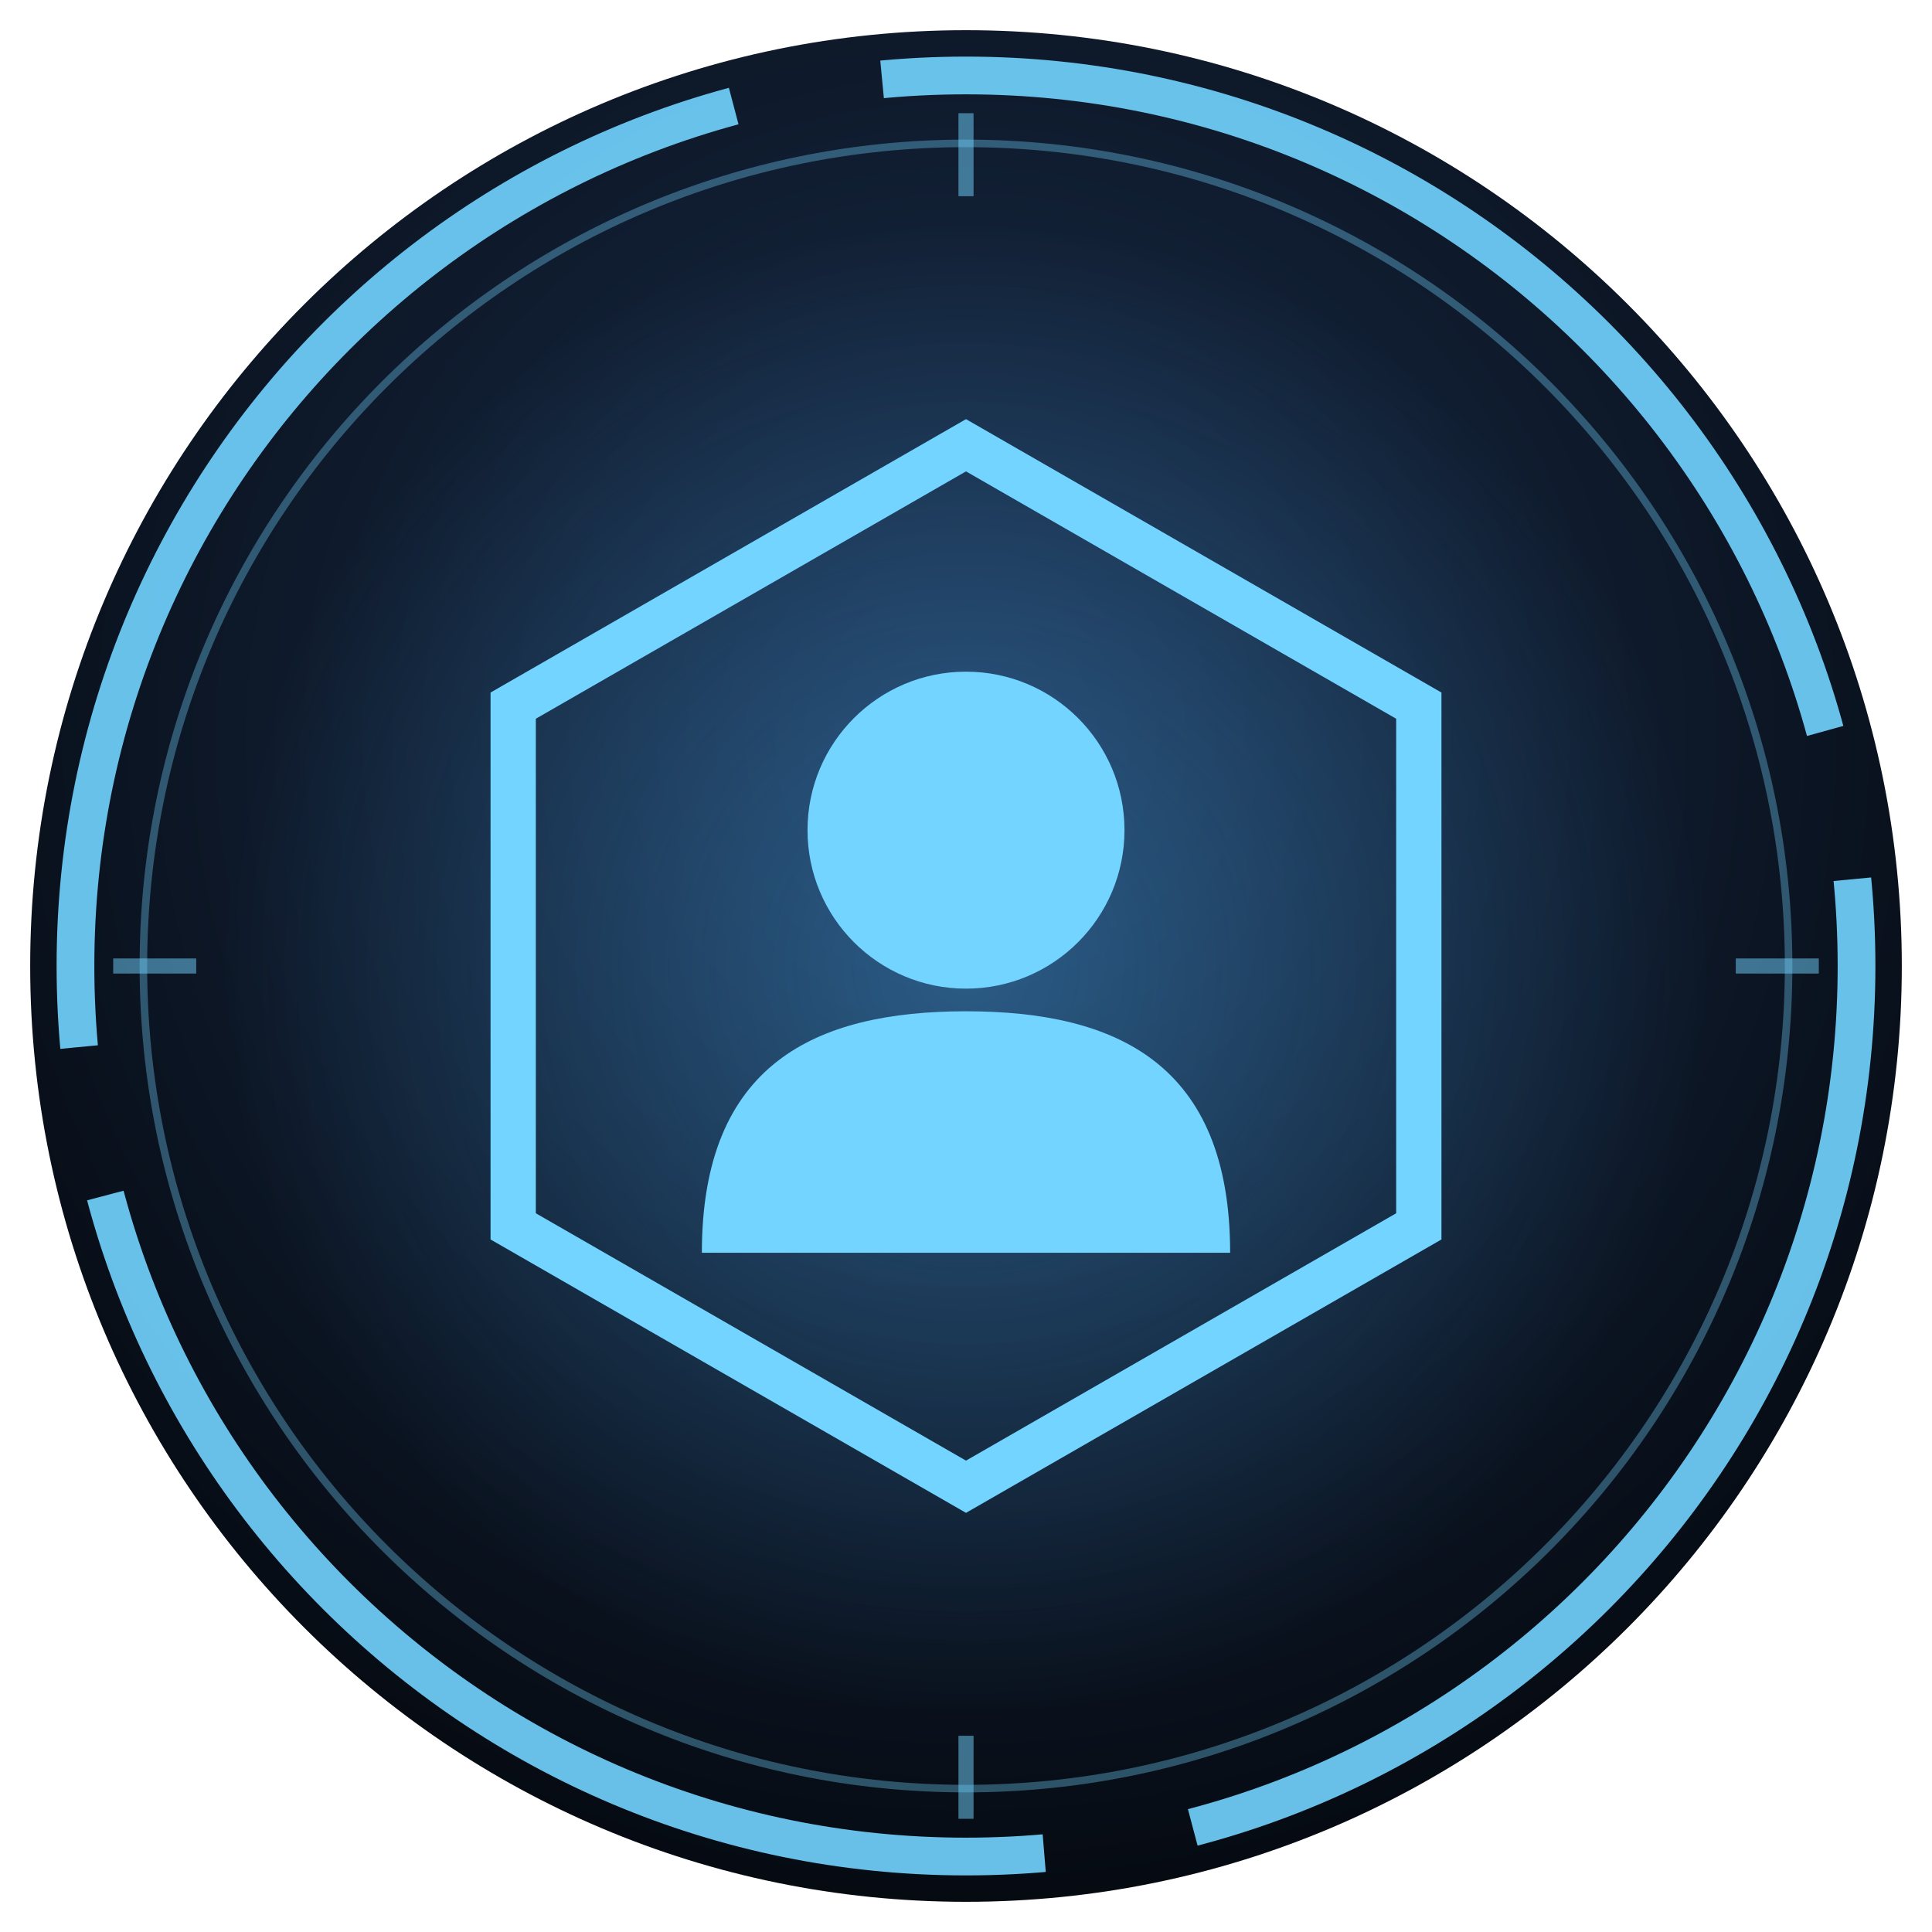
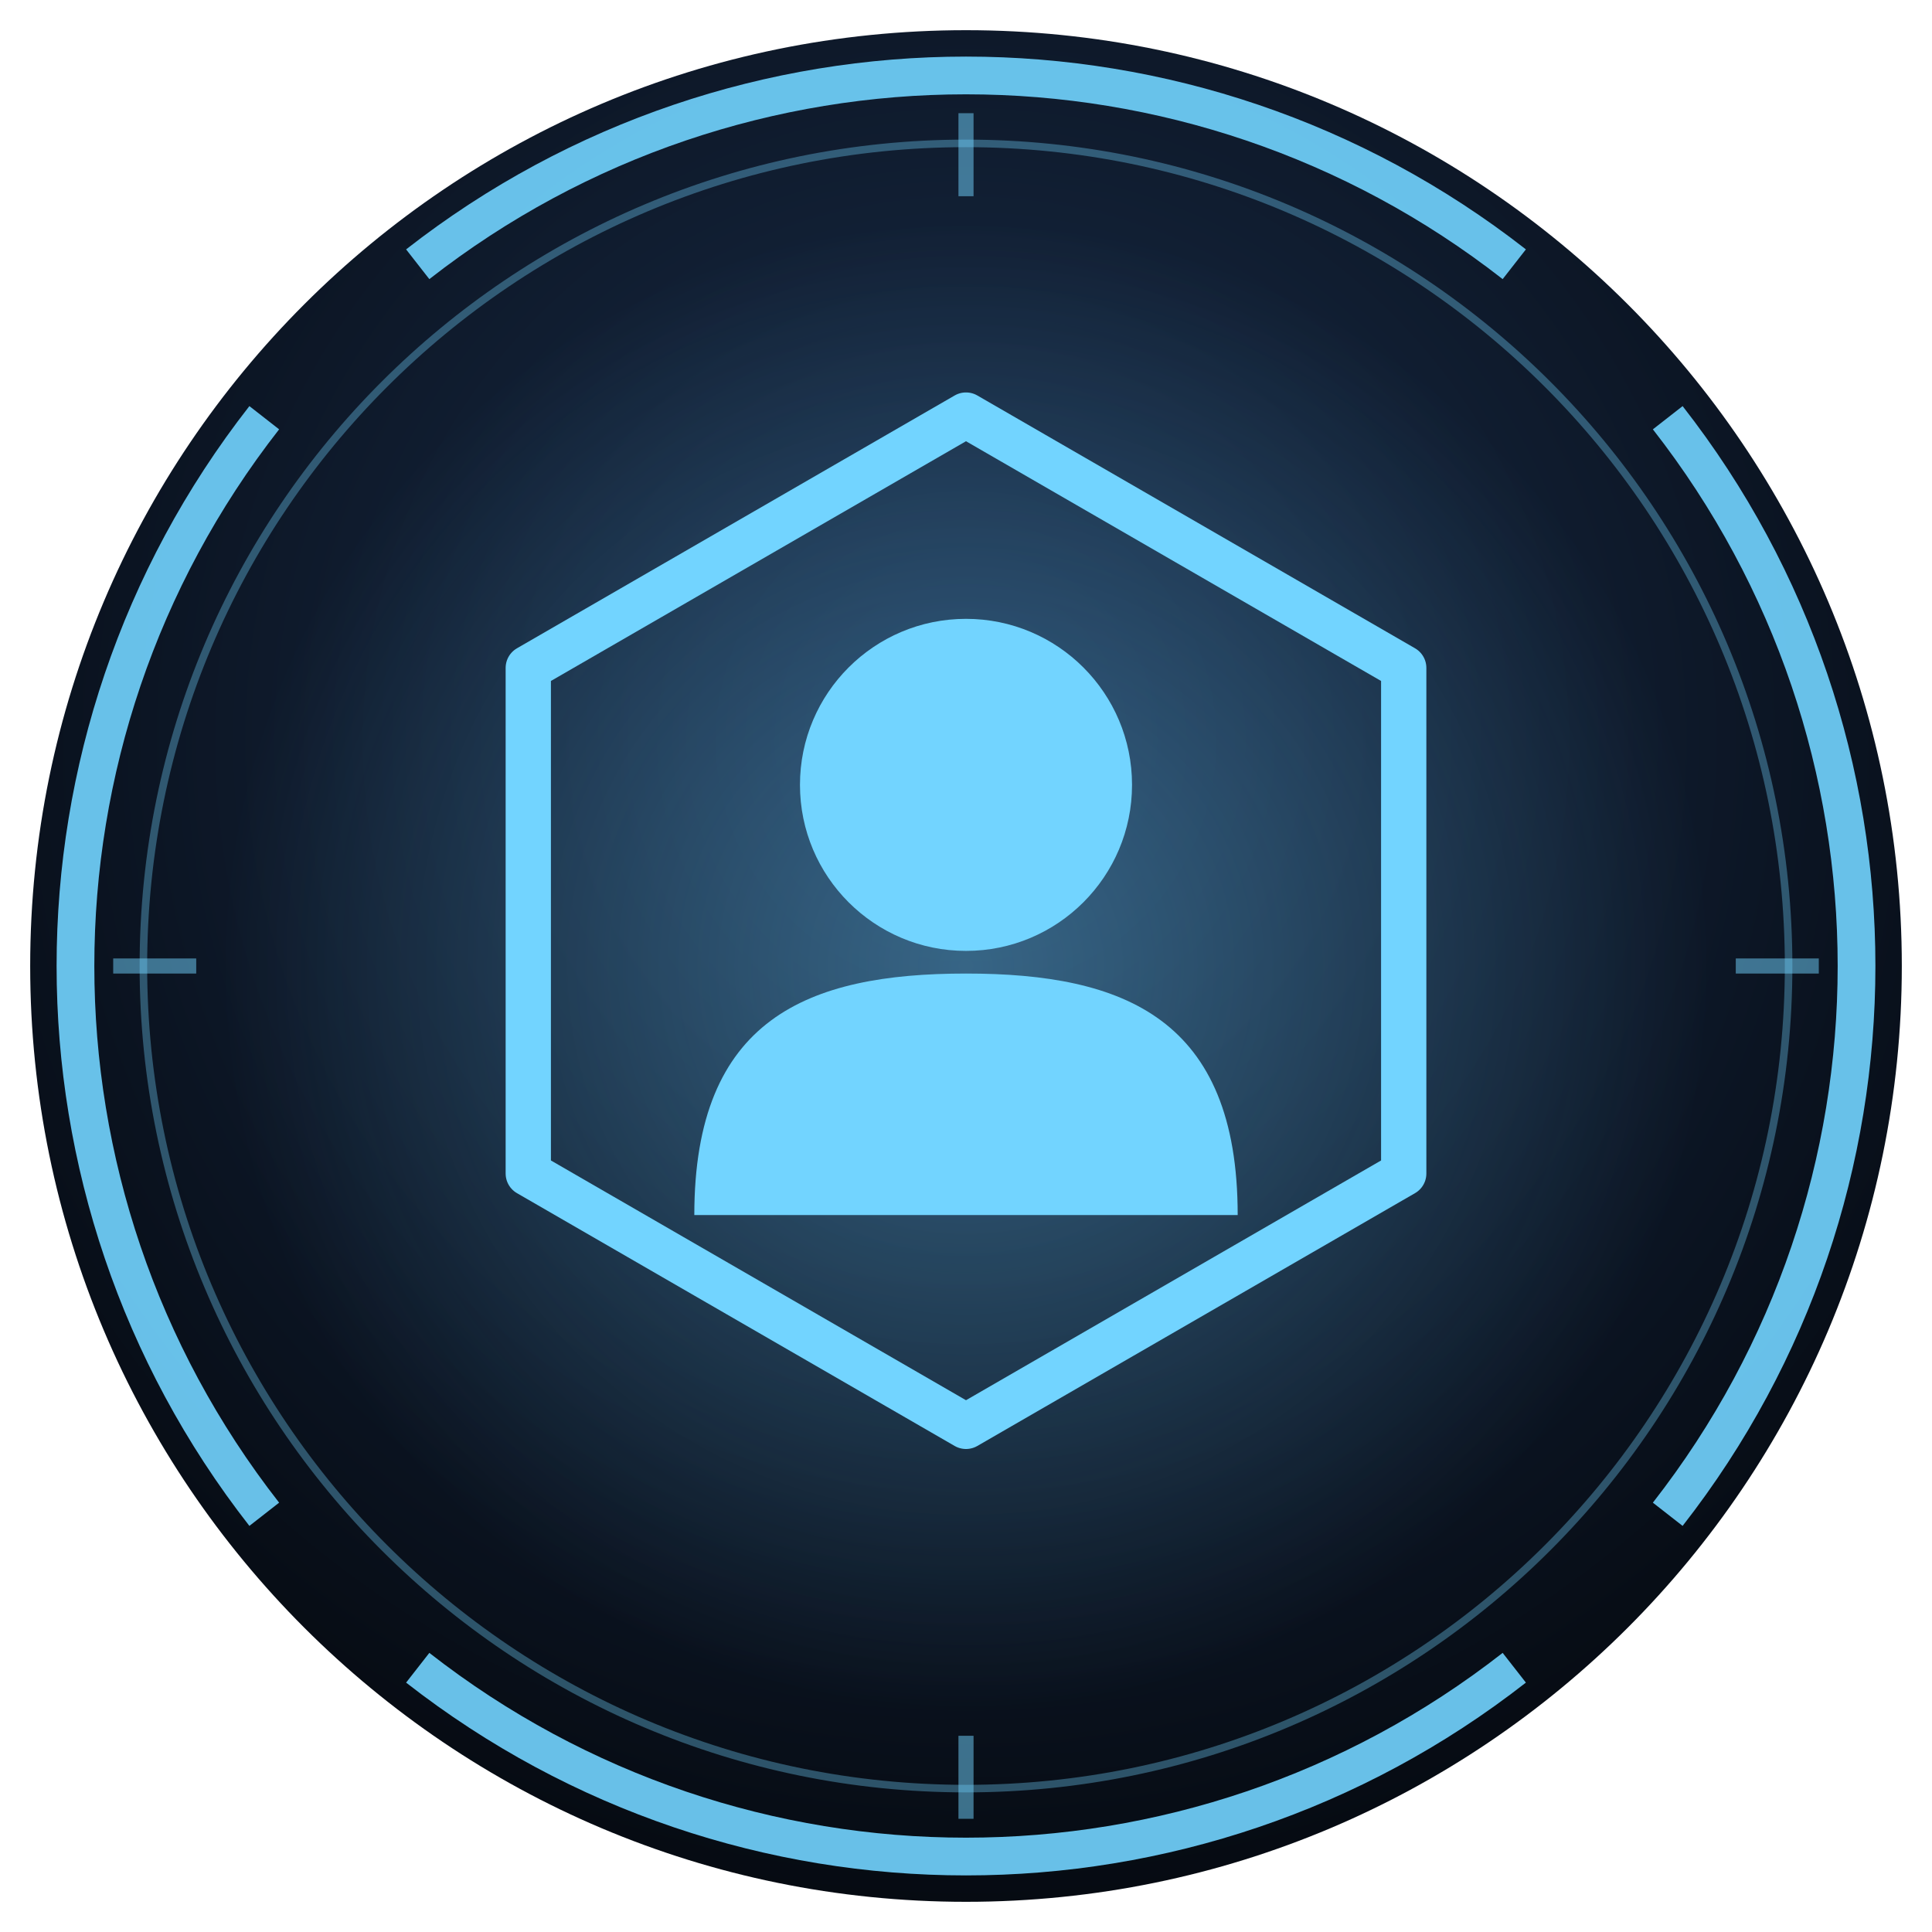
<svg xmlns="http://www.w3.org/2000/svg" width="512" height="512" viewBox="0 0 512 512">
  <defs>
    <radialGradient id="bg" cx="50%" cy="38%" r="65%">
      <stop offset="0" stop-color="#1b3150" />
      <stop offset="0.7" stop-color="#0b1422" />
      <stop offset="1" stop-color="#05090f" />
    </radialGradient>
    <radialGradient id="glow" cx="50%" cy="50%" r="50%">
-       <stop offset="0" stop-color="#4fb7ff" stop-opacity="0.35" />
-       <stop offset="1" stop-color="#4fb7ff" stop-opacity="0" />
+       <stop offset="0" stop-color="#72d4ff" stop-opacity="0.35" />
+       <stop offset="1" stop-color="#72d4ff" stop-opacity="0" />
    </radialGradient>
  </defs>
  <circle cx="256" cy="256" r="248" fill="url(#bg)" />
  <circle cx="256" cy="256" r="200" fill="url(#glow)" />
-   <circle cx="256" cy="256" r="236" fill="none" stroke="#72d4ff" stroke-width="10" stroke-dasharray="330 40" stroke-dashoffset="20" opacity="0.9" />
+   <g fill="none" stroke="#72d4ff" stroke-width="10" stroke-linecap="butt" opacity="0.9">
+     <path d="M401.30 441.97 A236 236 0 0 1 110.70 441.97" />
+     <path d="M70.03 401.30 A236 236 0 0 1 70.03 110.70" />
+     <path d="M110.70 70.03 A236 236 0 0 1 401.30 70.03" />
+     <path d="M441.97 110.70 A236 236 0 0 1 441.97 401.30" />
+   </g>
  <circle cx="256" cy="256" r="218" fill="none" stroke="#72d4ff" stroke-width="2" opacity="0.35" />
  <g stroke="#72d4ff" stroke-width="4" opacity="0.5">
    <line x1="256" y1="30" x2="256" y2="52" />
    <line x1="256" y1="460" x2="256" y2="482" />
    <line x1="30" y1="256" x2="52" y2="256" />
    <line x1="460" y1="256" x2="482" y2="256" />
  </g>
-   <path d="M256 118 L376 187 L376 325 L256 394 L136 325 L136 187 Z" fill="none" stroke="#72d4ff" stroke-width="12" />
-   <circle cx="256" cy="220" r="42" fill="#72d4ff" />
-   <path d="M186 332 C186 282 216 268 256 268 C296 268 326 282 326 332 Z" fill="#72d4ff" />
+   <path d="M256 110 L372 177 L372 311 L256 378 L140 311 L140 177 Z" fill="none" stroke="#72d4ff" stroke-width="12" stroke-linejoin="round" />
+   <circle cx="256" cy="208" r="44" fill="#72d4ff" />
+   <path d="M184 322 C184 270 214 258 256 258 C298 258 328 270 328 322 Z" fill="#72d4ff" />
</svg>
